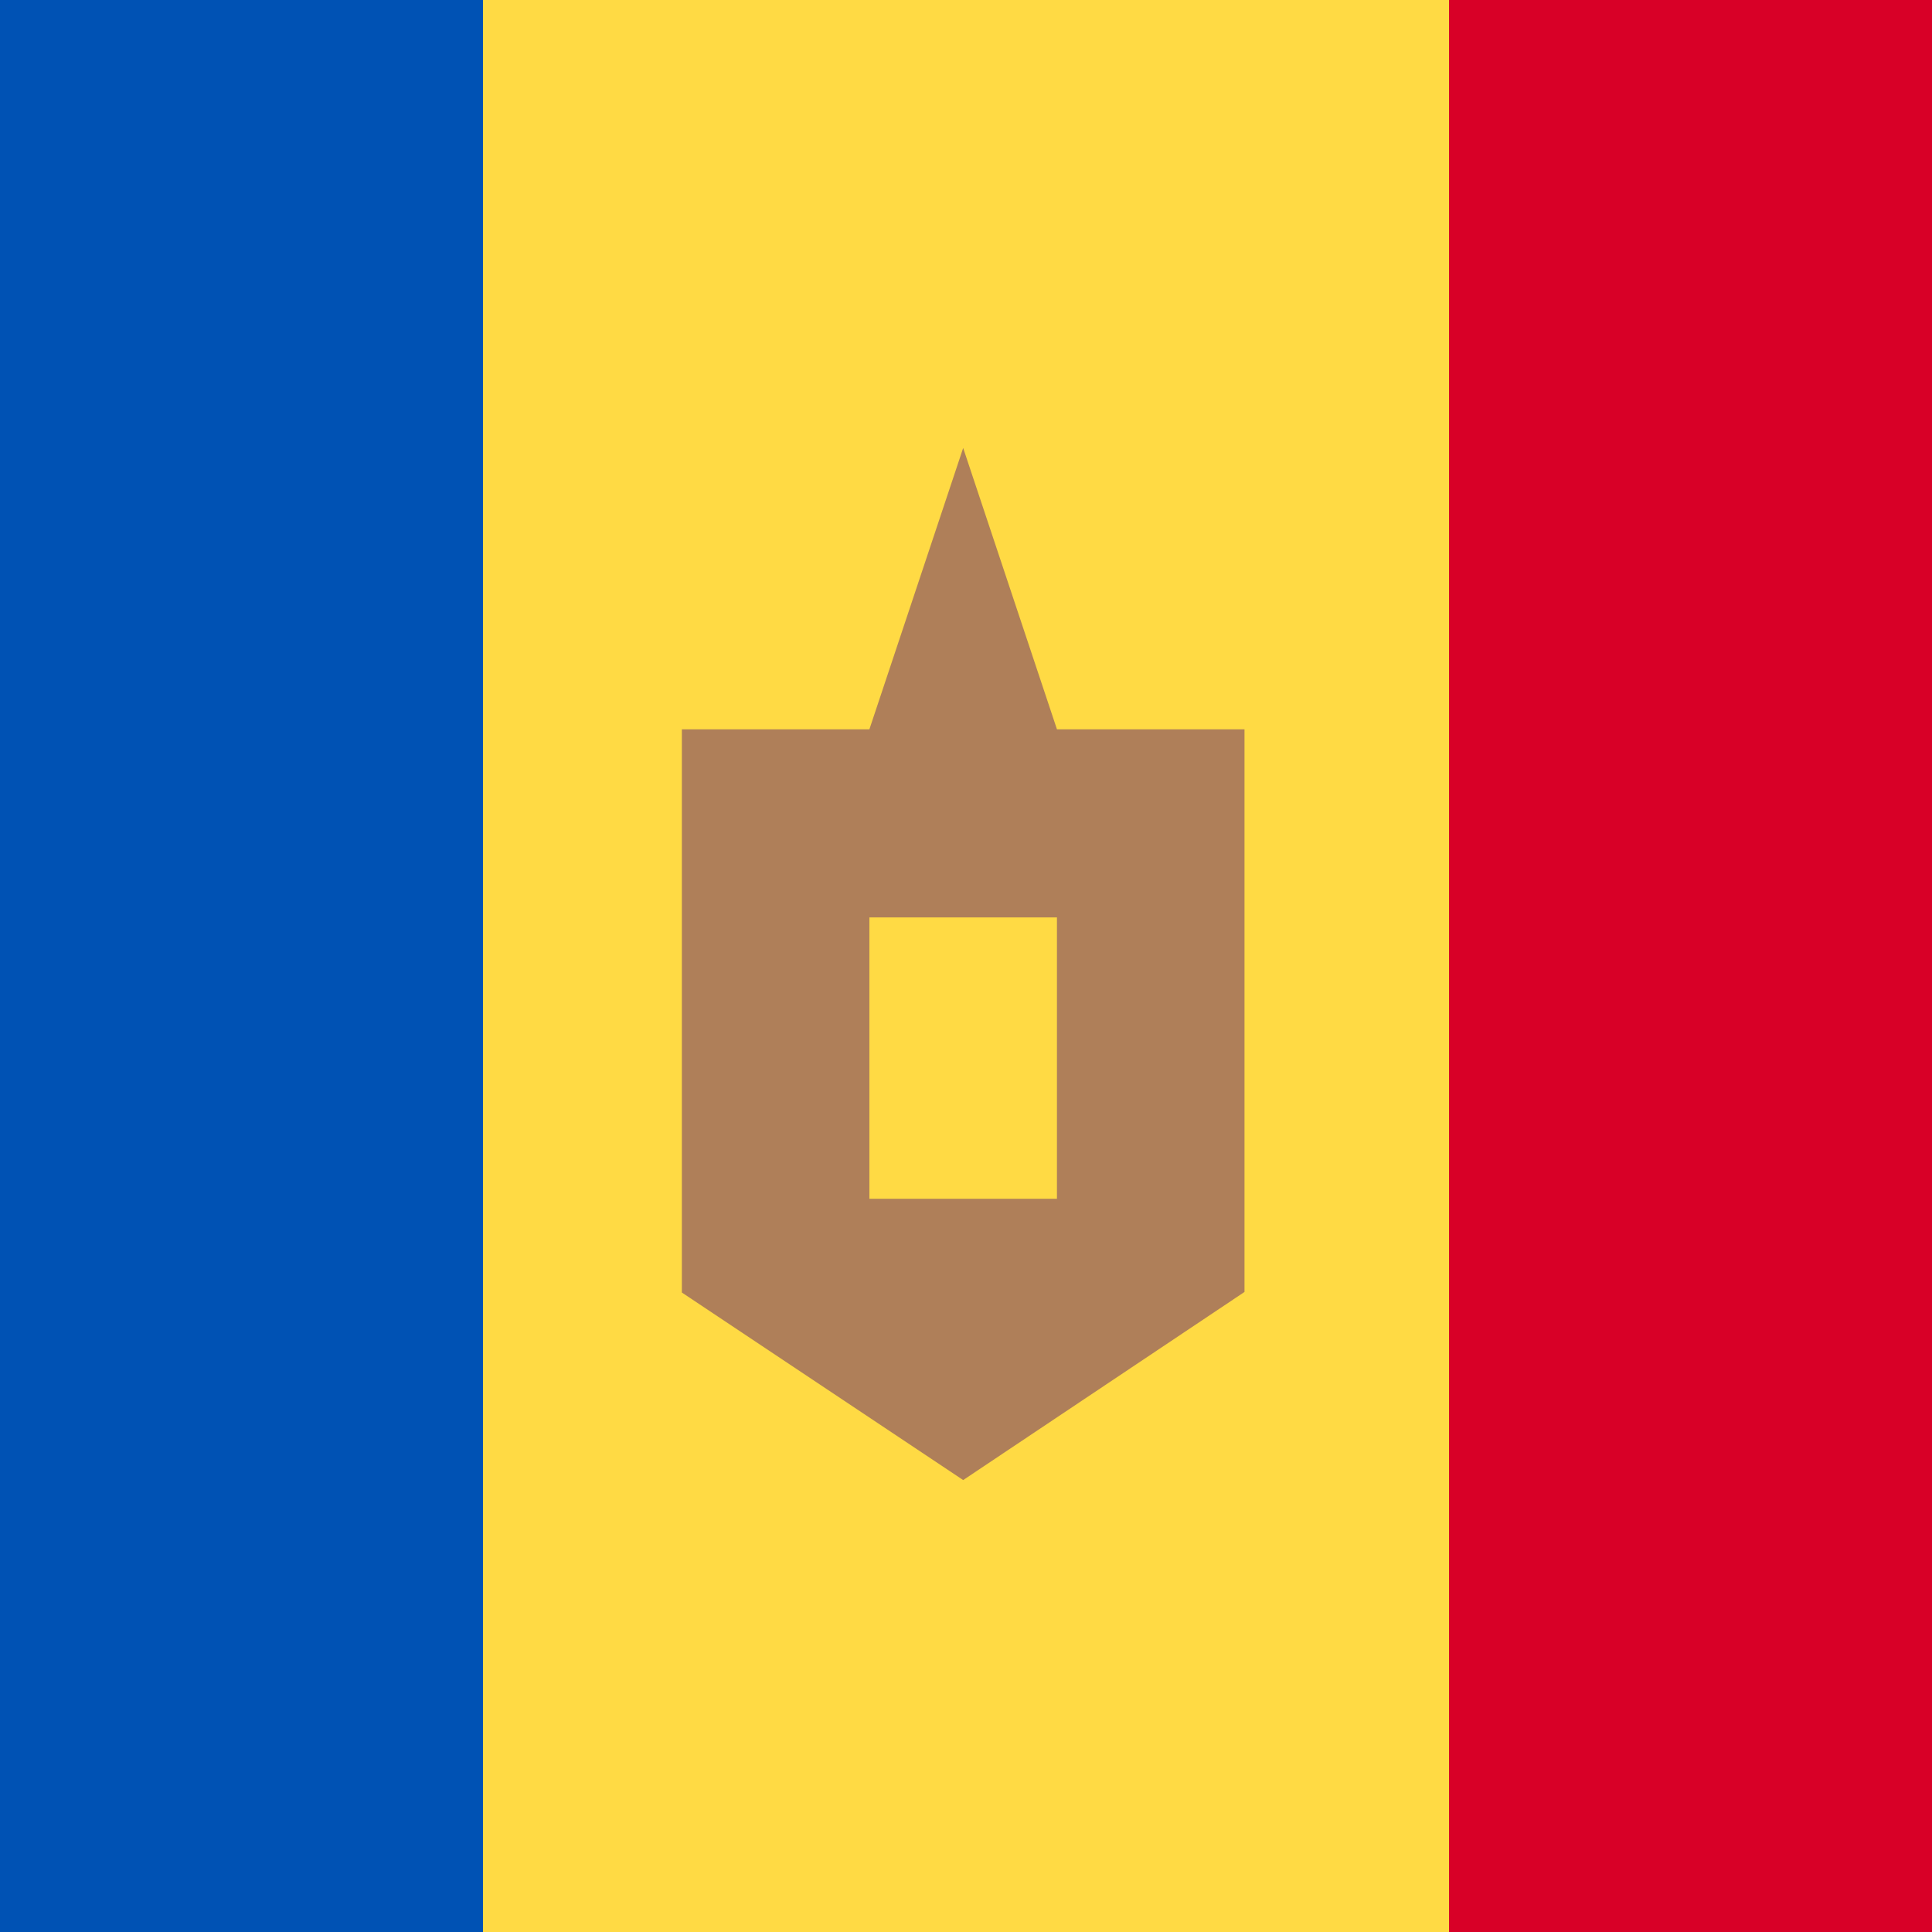
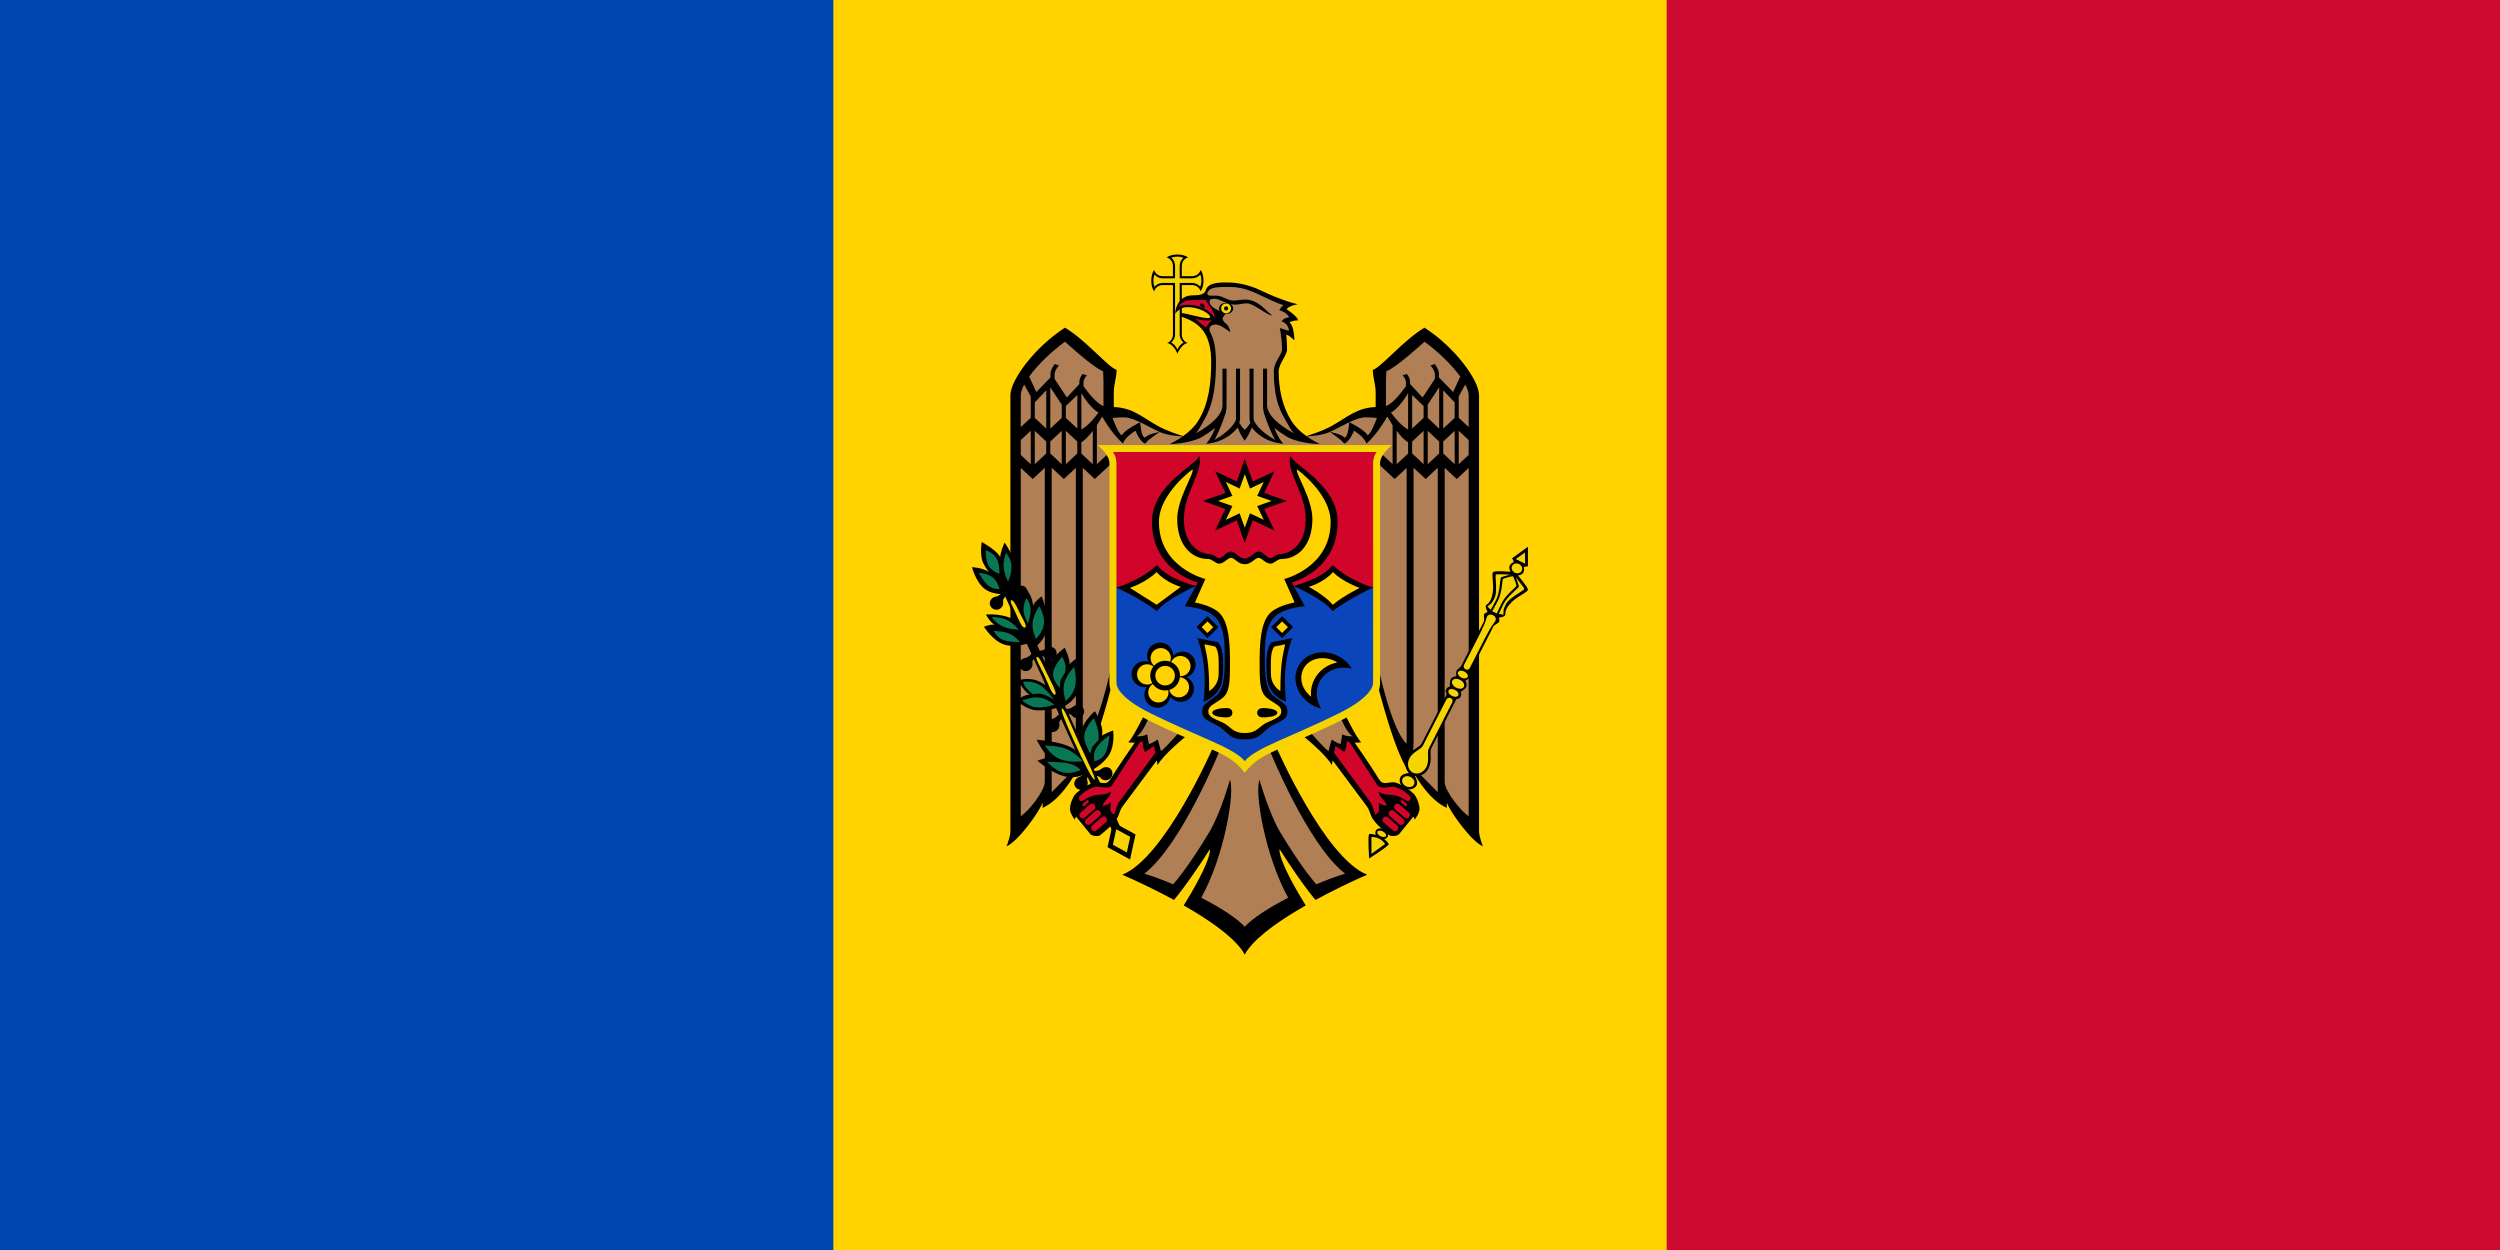
- <svg xmlns="http://www.w3.org/2000/svg" viewBox="85.5 0 342 342">
-   <path fill="#FFDA44" d="M0 0h513v342H0z" />
-   <path fill="#D80027" d="M342 0h171v342H342z" />
-   <path fill="#0052B4" d="M0 0h171v342H0z" />
-   <path fill="#AF7F59" d="M206.2 129.1h33.2L256 79.3l16.6 49.8h33.2v99.6L256 262l-49.8-33.2v-99.7zm33.2 33.3v49.8h33.2v-49.8h-33.2z" />
+ <svg xmlns="http://www.w3.org/2000/svg" xmlns:xlink="http://www.w3.org/1999/xlink" width="1800" height="900">
+   <path fill="#cc092f" d="M0 0h1800v900H0z" />
+   <path fill="#ffd200" d="M0 0h1200v900H0z" />
+   <path fill="#0046ae" d="M0 0h600v900H0z" />
+   <path d="M847.69 183.24c-3.223 0-6.038.822-7.68 2.1 2.609.76 4.506 3.166 4.506 6.092v7.423h-7.422c-2.907 0-5.315-1.87-6.093-4.454-1.278 1.642-2.099 4.457-2.099 7.679s.821 6.039 2.099 7.679c.761-2.61 3.166-4.506 6.093-4.506h7.422v35.681c0 2.805-1.754 5.132-4.198 5.989 3.541.482 6.588 5.234 7.423 7.833.837-2.593 3.884-7.351 7.424-7.833-2.47-.842-4.251-3.166-4.251-5.989v-35.683h7.424c2.908 0 5.315 1.87 6.093 4.456 1.277-1.642 2.098-4.459 2.098-7.68s-.82-6.038-2.098-7.679c-.761 2.609-3.167 4.504-6.093 4.504h-7.424v-7.422c0-2.908 1.869-5.315 4.455-6.093-1.64-1.276-4.457-2.098-7.679-2.098z" />
+   <path fill="#f5d402" d="M847.69 184.78c-1.678 0-3.156.314-4.402.716 1.664 1.447 2.765 3.544 2.765 5.939v7.423c0 .106-.031.207-.052.308v1.177h-1.178c-.1.021-.202.051-.307.052h-7.424c-2.367 0-4.439-1.083-5.886-2.713-.416 1.259-.768 2.697-.768 4.403 0 1.678.314 3.156.716 4.402 1.447-1.664 3.543-2.763 5.938-2.763h8.959c-.01.154-.052.303-.052.459v.768c.021.1.051.201.052.307v35.681c0 2.317-1.195 4.139-2.765 5.58 1.123.693 2.09 1.565 2.918 2.561.737.885 1.03 1.751 1.536 2.661.507-.908.799-1.776 1.536-2.661.815-.978 1.768-1.82 2.867-2.509-1.584-1.437-2.765-3.305-2.765-5.631v-37.168h1.229c.1-.02.201-.05.307-.05h7.423c2.366 0 4.438 1.083 5.886 2.712.415-1.258.769-2.695.769-4.402 0-1.677-.315-3.156-.717-4.402-1.447 1.664-3.543 2.763-5.938 2.763h-7.423c-.105 0-.207-.031-.307-.052h-1.178v-1.177c-.021-.099-.051-.201-.052-.308v-7.422c0-2.367 1.084-4.438 2.713-5.887-1.259-.414-2.696-.768-4.402-.768" />
+   <path d="M940.609 313.987c-4.535-3.221-8.258-6.862-10.904-11.11-6.372-10.223-9.061-22.773-9.061-35.527 0-5.391 6.04-11.46 6.04-15.82 0-6.59-.614-10.544-.614-10.544 2.143.292 5.887 4.095 5.887 4.095s-.129-10.938-3.585-12.849c0 0 1.398-1.438 6.451-1.587-1.42-3.596-8.446-7.986-8.446-7.986.351-.629 1-1.173 1.842-1.638 1.765-.976 4.245-1.62 6.142-1.997-2.022-.419-4.352-1.061-6.91-1.895-5.842-1.903-12.719-4.697-19.146-7.78-11.732-5.628-20.669-5.99-25.596-5.989-3.575 0-8.84.099-11.927 2.151-2.825 1.875-2.595 4.314-3.584 5.17-2.33 2.016-6.321 1.945-8.243 1.945-12.44 0-12.901 13.311-12.901 13.311s3.181-4.813 8.805-4.813c9.351 0 16.433 5.094 16.433 7.013 0 .777-.964.921-1.023.921-6.108 0-15.326-3.516-20.223-3.686v2.406c10.931 3.803 22.013 9.187 22.013 32.917 0 14.943-1.789 30.19-9.265 42.183-2.648 4.247-6.418 7.881-10.955 11.11l44.385 8z" />
+   <g id="A">
+     <path d="M896.222 303.988l-44.383 10c-2.019-.61-11.513-3.56-18.174-7.269-11.726-6.532-17.806-13.031-31.74-13.669v-10.598c0-5.662 2.049-10.763 2.049-16.177-5.874-1.575-22.178-21.51-37.218-30.358-22.13 14.334-39.265 37.865-39.265 48.686v313.51c0 4.668-2.815 11.263-2.815 11.263 8.079-3.418 22.888-23.68 26.006-31.382v3.687c12.201-5.564 21.135-20.184 25.136-27.747l.257 3.838c10.9-9.555 24.776-66.038 24.776-66.038l23.124 22.726s-8.363 16.976-11.621 20.015a39.03 39.03 0 0 0 4.658.256c-1.522 2.188-13.147 18.925-16.791 25.238-3.41 5.906-5.816 3.277-11.058 3.277-4.347 0-14.2 6.925-15.818 9.727-1.701 2.945-2.968 6.523-2.968 9.471 0 3.24 3.43 7.679 3.43 7.679.369-1.551 1.023-2.099 1.023-2.099l10.341 12.695c1.034 1.143 5.645 1.886 7.27.411 4.066-3.697 8.002-6.282 11.621-11.621 1.863-2.751 2.005-5.904 4.146-8.858l24.675-33.121.612 3.43c3.694-7.457 21.451-21.706 21.451-21.706l18.578 8.55s-34.687 79.735-65.476 91.995c0 0 13.395 5.691 29.845 14.232l7.372 3.943c2.071-2.494 4.251-5.265 6.399-8.141 9.836-13.16 19.455-28.412 19.455-28.412.67 3.961-4.524 16.194-13.31 31.281l-5.529 9.213 6.655 3.892c16.295 9.805 31.598 21.077 37.267 31.432l4-10.009-4-10.009V317.264l2-5z" />
+     <path d="M896.202 667.221c-5.749-6.236-17.769-13.855-31.278-20.886 16.334-29.316 24.428-75.655 20.63-84.88 0 0-6.705 24.033-14.898 37.729-7.586 12.684-16.925 26.95-25.954 37.526-7.428-3.169-14.631-5.828-20.785-7.68 27.058-20.843 54.726-89.742 54.726-89.742l-28.612-13.26s-10.704 12.479-14.18 14.796c0 0-1.485-6.206-2.355-8.396 0 0-4.101 3.102-6.346 3.176l-1.178-6.964c-2.825 1.883-7.525 1.485-7.525 1.485 4.127-1.954 9.01-13.925 9.01-13.925l-27.322-36.343s-9.597 46.116-20.528 55.596v-198.58l8.652 8.036 13.105-12.235v-9.317l-11.621 10.852v-28.105c1.751-2.649 2.912-4.626 3.788-6.194 1.881 3.279 7.96 13.329 15.101 19.505 1.175-4.778 8.908-9.318 8.908-9.318s2.771 7.508 7.012 9.368c1.492-2.628 10.394-8.446 10.394-8.446s-7.616 1.157-10.7 4.045c-2.649-.593-3.328-11.058-3.328-11.058s-11.207 5.459-13.156 9.368c-2.137-.578-5.464-8.988-6.759-12.44a74.75 74.75 0 0 1 8.345-.46c3.196 0 7.285 1.514 11.569 3.532 4.707 2.216 9.631 5.022 14.028 7.014 5.632 2.55 14.153 3.068 16.637 3.174-2.845 2-5.973 3.826-9.367 5.529 0 0 13.411-.124 22.832-4.813 3.361-2.162 6.849-4.316 9.829-6.86-1.293 3.593-3.306 7.839-6.452 11.467 13.836-1.171 20.726-9.072 22.679-11.723.918 2.375 2.553 6.187 5.119 9.47h5v340zM794.247 267.298l.255 6.348v18.687c-5.019-1.727-11.326-9.973-14.384-14.334v-2.56c0-2.408 1.417-4.167 2.457-5.119l-3.02-1.074c-1.152 1.313-2.406 3.263-2.406 5.784v1.485l-9.009 9.676-8.856-13.413v-3.276c0-2.208 1.698-4.67 3.123-6.348l-2.97-1.075c-1.499 1.942-3.072 4.559-3.072 7.013v2.661l-10.187 10.496-5.17-11.109c6.205-8.595 16.266-18.219 25.749-25.125 0 0 20.564 18.88 27.49 21.283zm-52.12 18.123v15.411l-7.167 6.654v-22.883c0-2.191.918-4.831 2.457-7.731zm22.32 5.938v9.522l-8.241 7.731v-29.794zm-11.161 17.202l-8.243-7.679v-11.159l8.243-8.652zm37.627-11.57c-1.914 2.705-6.927 9.321-12.337 12.236v-26.161c1.241 2.065 6.934 11.274 12.337 13.925zm-15.257-12.594v24.163l-8.243-7.679v-8.549zm-33.53 25.75v24.113l-7.167-6.707v-10.7zm11.154 7.731v8.651l-8.244 7.678v-24.009zm11.158-7.678v24.01l-8.241-7.731v-8.549zm11.213 7.73v8.549l-8.243 7.73V310.2zm11.159 16.33l-8.244-7.731v-8.036c2.843-1.735 5.702-4.924 8.244-8.293zm-20.885 10.648l8.703-8.089v198.63l1.024 16.279-18.429 18.634V336.766zM752.253 562.94c0 6.385-11.659 21.273-17.303 24.675v-250.74l8.6 8.036 8.703-8.089z" fill="#b07f55" />
+     <path d="M824.535 541.388l6.348-4.352.972 4.967-26.057 35.425c-1.921 2.584-3.534 9.163-3.534 9.163s-2.814-1.331-2.814-3.736c0-2.362.308-5.171.308-5.171s-2.101 2.406-5.735 2.406c0-2.903 5.614-6.052 5.836-10.186-4.281 3.174-7.999 1.545-12.951 3.072-5.393 1.661-6.895 3.927-8.549 3.84-.974-.053-1.856-1.733-1.484-2.765.644-1.787 7.314-6.733 11.977-7.627 1.117-.214 9.903 1.912 11.673-.819l20.272-31.278c.752-.18 1.444-.371 1.995-.719 0 0-.067 5.751 1.742 7.78zm-40.815 35.064c.353.408.322 1.006-.053 1.33l-2.866 2.508c-.375.324-.977.255-1.33-.154s-.324-1.006.052-1.331l2.866-2.508a.85.85 0 0 1 .665-.204c.237.027.487.154.665.359zm4.351 3.02c.857.988.802 2.388-.103 3.175l-6.962 6.091c-.906.788-2.367.63-3.226-.357s-.803-2.439.103-3.225l6.962-6.041a2.21 2.21 0 0 1 1.229-.513c.712-.058 1.46.254 1.997.87zm3.99 4.71c.857.988.803 2.387-.103 3.174l-7.012 6.092c-.906.787-2.316.63-3.175-.358s-.803-2.438.104-3.224l6.961-6.041a2.07 2.07 0 0 1 1.178-.513c.711-.058 1.51.251 2.047.87zm2.403 3.737a2.37 2.37 0 0 1 1.997.819c.858.988.803 2.439-.102 3.225l-6.963 6.042c-.906.787-2.316.629-3.174-.359s-.854-2.388.051-3.175l7.014-6.091c.338-.296.749-.427 1.177-.461z" fill="#d10429" />
+   </g>
+   <use xlink:href="#A" transform="matrix(-1 0 0 1 1792.404 0)" />
+   <path fill="#b07f55" d="M885.934 206.637c11.458 0 19.517 5.224 30.359 10.033 2.841 1.26 5.45 2.281 7.779 3.071-1.459 1.293-2.594 2.592-2.918 3.687 0 0 4.859.9 7.064 4.967 0 0-4.62.524-5.375 3.224 2.588.195 5.159 3.457 5.171 6.605l-6.553-2.049s1.587 7.358 1.587 15.358c0 4.086-5.886 8.894-5.886 15.819 0 21.734 5.475 30.088 9.369 36.807 1.523 2.629 2.761 5.654 5.324 7.935-11.218-5.973-19.556-13.439-19.556-20.374v-26.262h-2.918v26.262c0 5.029 1.228 7.372 1.228 7.372 1.761 5.564 5.321 14.152 7.526 17.61-10.321-5.578-15.564-12.563-15.564-15.153v-36.092h-2.918v36.603l.563 2.508c-1.251 1.88-2.877 4.106-3.993 4.863-1.113-.756-2.69-2.986-3.943-4.863l.564-2.508v-36.603h-2.918v36.092c0 2.589-5.243 9.575-15.563 15.153 2.205-3.459 5.764-12.046 7.524-17.61 0 0 1.229-2.342 1.229-7.372v-26.262h-2.918v26.262c0 6.927-8.307 14.405-19.505 20.374 2.537-2.283 3.757-5.321 5.272-7.935 4.258-7.348 9.522-16.683 9.522-43.258 0-9.974-1.475-16.755-4.044-21.501-.781-1.566-1.833-5.734 4.146-5.734 3.097 0 10.188 5.478 10.188 5.478s-.292-4.371-3.891-6.86c-.597-.413-1.586-1.712-1.586-2.919 0-.904 1.551-3.135 2.763-3.686.833-.378-12.183-2.646-12.183-8.549 0-1.229.773-2.048 3.479-2.048 3.545 0 9.312 4.249 14.438 4.249 3.789 0 5.283-.922 9.163-.922 4.742 0 14.635 8.979 18.019 8.651-3.783-2.375-9.894-11.365-19.145-11.365-3.211 0-6.117.717-9.114.717-3.841 0-7.623-3.533-11.774-3.533-2.782 0-5.889.155-6.349-.564-.805-1.255-.08-1.983.666-3.02 1.409-1.957 5.366-2.525 9.267-2.661 1.17-.041 2.338-.061 3.433-.05l2.971.054z" />
+   <path fill="#cc092f" d="M848.73 220.69s2.419-4.581 8.534-4.581c2.556 0 10.992-.177 10.992-.177 1.124 2.921 6.249 7.802 6.249 12.878 0 0-5.202-9.377-19.723-9.377-3.649 0-6.054 1.256-6.054 1.256z" />
+   <path fill="#d10429" d="m872.34 230.6s-3.093 3.258-3.765 4.997c-3.061-1.16-8.399-6.661-8.399-6.661s4.525 2.642 12.163 1.664z" />
+   <path d="M867.44 221.97s-3.568-1.144-3.568-2.342c0-1.526 1.733-1.526 2.769-.337.713.819.798 2.68.798 2.68z" />
+   <ellipse cx="882.798" cy="222.06" rx="5.112" ry="4.043" />
+   <circle fill="#f5d402" cx="882.8" cy="222.06" r="3.56" />
+   <circle cx="882.799" cy="222.06" r="1.511" />
+   <path d="M801.375 591.952l16.201 8.839-3.93 18.028-16.201-8.839z" />
+   <path d="m725.9 418.73-5.836 2.663 65.936 144.42h7.014zm77.762 170.32-4.76 4.915 2.969 6.553 5.784-2.662z" />
+   <path d="M746.39 532.6s5.554 11.472 9.775 13.045c-2.183-.595-9.271 2.006-9.271 2.006s12.499 11.165 23.1 11.898c8.99.619 13.355-3.868 13.355-3.868l-1.801-9.524s-5.5-6.642-14.302-9.707c-8.894-3.098-20.857-3.848-20.857-3.848zm41.87-20.55s-7.669 6.565-9.768 14.169 1.368 16.247 1.368 16.247l6.444 12.021s8.931-4.753 12.73-11.86 2.406-16.698 2.406-16.698-7.075 2.634-7.975 3.8c1.493-7.884-5.206-17.679-5.206-17.679zm-24.65-3.07s-8.722 2.948-17.192 2.438c-8.068-.487-14.777-7.262-14.777-7.262s6.688-4.526 9.989-3.923c-3.631-1.327-8.896-10.423-8.896-10.423s7.482-2.261 14.116.24 12.419 9.77 12.419 9.77l4.342 9.16zm3-42.6s4.362 9.032 3.328 12.171c1.353-2.09 6.474-5.345 6.474-5.345s3.096 14.624.135 23.656-11.974 12.47-11.974 12.47l-9.943-19.337s-1.48-7.164 1.62-12.837 10.36-10.779 10.36-10.779zm-56.75-23.91s9.427-.99 18.051 2.583c7.21 2.993 9.42 8.433 9.42 8.433l3.551 9.52s-10.261 3.848-18.368.906-14.065-12.68-14.065-12.68 5.666-2.149 7.823-1.343c-3.142-1.39-6.41-7.419-6.41-7.419v.001zm29.65-17.67s4.137 5.313 4.261 11.424c1.103-3.249 6.268-6.84 6.268-6.84s5.312 12.855 4.146 21.982-8.809 14.527-8.809 14.527l-9.531-18.092s-3.106-7.415-2.191-13.167 5.856-9.836 5.856-9.836zm-32.65-34.6s-1.709 9.854 1.199 15.53c2.598 5.065 4.252 6.176 4.252 6.176-4.954-3.269-12.444-3.551-12.444-3.551s2.666 10.721 9.037 15.612 16.195 3.748 16.195 3.748 6.46-8.6 6.01-17.865-7.808-19.197-7.808-19.197-2.902 6.02-3.158 10.514c-1.878-4.633-13.285-10.966-13.285-10.966zm77 165.07l.265 3.537c5.875.055 6.75-.53 8.256 1.322 1.003 1.234 3.389 2.311 5.787 1.215a4.84 4.84 0 0 0 2.38-6.376c-1.095-2.399-3.326-2.92-5.475-2.496-1.319.26-2.187 1.313-3.306 1.891-2.128 1.102-7.909.908-7.909.908z" />
+   <path d="M783.35 552.57l2.859 2.095c-3.067 5.014-4.024 5.446-3.251 7.705.515 1.504.166 4.097-2.035 5.553a4.84 4.84 0 0 1-6.669-1.358c-1.455-2.199-.715-4.366.783-5.965.92-.982 2.27-1.16 3.353-1.803 2.062-1.223 4.959-6.228 4.959-6.228zm-19.9-42l.264 3.537c5.876.054 6.75-.53 8.256 1.321 1.002 1.233 3.389 2.311 5.787 1.215a4.84 4.84 0 0 0 2.379-6.375c-1.097-2.399-3.325-2.92-5.474-2.496-1.32.261-2.187 1.313-3.305 1.891-2.129 1.101-7.909.908-7.909.908z" />
+   <path d="M764.64 511.82l2.5 2.517c-3.809 4.474-4.824 4.753-4.411 7.104.276 1.567-.473 4.075-2.874 5.17a4.84 4.84 0 0 1-6.376-2.379c-1.095-2.399-.028-4.425 1.701-5.771 1.061-.825 2.425-.793 3.593-1.258 2.227-.887 5.867-5.382 5.867-5.382zm-20.97-43.1l.265 3.537c5.876.054 6.75-.53 8.257 1.323 1.003 1.231 3.388 2.309 5.788 1.213a4.84 4.84 0 0 0 2.379-6.377c-1.095-2.402-3.326-2.919-5.476-2.495-1.32.261-2.187 1.313-3.306 1.891-2.128 1.102-7.908.907-7.908.907z" />
+   <path d="M745.3 467.98l2.499 2.516c-3.809 4.475-4.822 4.754-4.411 7.105.276 1.566-.473 4.074-2.873 5.169a4.84 4.84 0 0 1-6.376-2.379c-1.096-2.399-.027-4.426 1.701-5.771 1.061-.827 2.424-.793 3.594-1.26 2.227-.887 5.866-5.38 5.866-5.38zm-22.7-43.44l.264 3.536c5.876.055 6.751-.53 8.256 1.321 1.004 1.234 3.39 2.311 5.788 1.217s3.475-3.977 2.38-6.377-3.326-2.921-5.476-2.496c-1.318.261-2.186 1.314-3.305 1.891-2.128 1.101-7.909.908-7.909.908z" />
+   <path d="M724.23 423.8l2.498 2.517c-3.808 4.475-4.823 4.753-4.41 7.105.276 1.566-.474 4.074-2.873 5.169a4.84 4.84 0 0 1-6.375-2.379c-1.096-2.399-.028-4.427 1.699-5.771 1.062-.825 2.425-.793 3.594-1.26 2.226-.886 5.866-5.38 5.866-5.38z" />
+   <path d="M803.709 597.062l10.049 5.482-2.438 11.183-10.049-5.482zM759.72 500.09c-2.106.874-5.23-8.295-7.524-13.318-2.353-5.155-7.131-13.1-5.774-13.72 1.489-.68 3.451 3.492 5.859 8.767s9.412 17.449 7.439 18.269zm-21.63-48.29c-2.105.877-4.41-5.127-6.703-10.151-2.353-5.154-4.645-8.795-3.288-9.415 1.49-.68 3.69 3.837 5.616 8.055 1.866 4.088 6.348 10.69 4.374 11.512zm50.04 109.49c-1.653.442-8.869-14.662-14.703-27.442s-10.177-23.119-8.82-23.736c1.49-.681 6.213 11.391 12.049 24.172s12.713 26.673 11.475 27.006z" fill="#f5d402" />
+   <path d="M709.76 396.19s-.255 7.201 2.127 11.285 7.704 5.715 7.704 5.715.254-7.199-2.128-11.283-7.703-5.717-7.703-5.717zm-4.98 16.29s6.255.368 9.868 3.136 5.009 8.535 5.009 8.535-4.146.421-7.756-2.347-7.121-9.324-7.121-9.324zm19.63-14.54s-2.08 4.77-1.84 9.912 3.24 10.937 3.24 10.937 2.713-6.174 2.474-11.318-3.147-8.075-3.874-9.531zm-10.53 46.36s3.071 4.288 7.799 6.626 11.773 2.424 11.773 2.424-3.516-4.562-8.245-6.9-11.327-2.152-11.327-2.152zm1.52 9.96s2.257 4.421 6.384 6.316 12.574 1.74 12.574 1.74-3.24-4.131-7.368-6.027-11.591-2.029-11.591-2.029zm23.77-23.58s-2.495 4.123-2.251 8.666 3.227 9.511 3.227 9.511 2.097-5.693 1.852-10.237-2.829-7.94-2.829-7.94zm9.19 5.83s-4.269 5.73-4.882 11.621 2.428 11.942 2.428 11.942 5.157-5.178 5.77-11.068-3.316-12.493-3.316-12.493zm-11.77 54.4s.513 2.118 2.297 4.367 4.836 4.632 4.836 4.632 2.949-.948 6.615-.155 8.54 4.06 8.54 4.06-5.247-7.831-10.695-10.876-11.591-2.029-11.591-2.029zm-.54 13.46s6.793-2.902 12.387-2.153 10.639 5.171 10.639 5.171-7.561 2.616-13.155 1.868-9.872-4.886-9.872-4.886zm28.71-31.58s-6.007 6.364-6.511 11.887 4.871 10.669 4.871 10.669-.264-3.542.661-5.874 2.893-4.822 2.893-4.822.838-2.843.514-5.123c-.453-3.186-2.428-6.737-2.428-6.737zm8.62 7.37s-5.662 5.729-7.158 11.864 1.17 12.676 1.17 12.676 5.149-4.062 6.646-10.196-.659-14.344-.659-14.344zm14.18 36.98s2.565 5.355 3.215 9.833.048 6.027.048 6.027-2.652 2.607-3.841 4.14c-1.528 1.97-1.752 5.576-1.752 5.576s-5.325-7.916-4.504-13.703 6.834-11.874 6.834-11.874zm11.22 12.39s-6.818 4.503-9.523 9.123-1.304 9.349-1.304 9.349 4.858-.428 7.566-5.046 3.26-13.427 3.26-13.427zm-44.8 19.02s9.826-.268 15.832 1.209 8.192 4.695 8.192 4.695-6.753 3.162-12.759 1.686-11.266-7.591-11.266-7.591zm-1.66-11.66s4.433 6.873 10.164 9.367c7.898 3.435 17.043 1.77 17.043 1.77s-4.968-6.089-11.804-8.777-15.403-2.359-15.403-2.359z" fill="#097754" />
+   <path d="M1088.74 401.944l1.281 2.712s-2.08.714-3.022 2.559.615 4.455.615 4.455-10.804-.943-12.491.154c-1.528.99.647 8.474-.359 14.795-1.402 8.81-4.875 8.07-5.017 9.777-.138 1.659 1.331 4.249 1.331 4.249s-2.026.638-2.458 1.485c-.695 1.362.484 3.875-.358 5.528l-16.228 31.843c-.641 1.257-2.363 1.737-3.226 3.43-.796 1.562-.153 3.839-.153 3.839s-3.041.182-4.096 2.253c-1.121 2.2-.461 5.17-.461 5.17s-1.923.246-2.868 2.099c-1.009 1.981.7 3.02.259 3.891l-17.867 35.068c-1.631 3.199-7.338 3.84-10.65 10.341-3.214 6.306 1.382 10.955 1.382 10.955s-4.772.432-6.04 2.919c-1.292 2.535-.27 6.384 3.174 8.139s7.207.334 8.5-2.201c1.267-2.487-1.281-6.604-1.281-6.604s6.463.931 9.675-5.376c3.313-6.501.52-11.441 2.15-14.641l17.867-35.068c.445-.871 2.267-.117 3.276-2.098.944-1.853 0-3.532 0-3.532s2.822-1.23 3.943-3.431c1.056-2.071-.563-4.658-.563-4.658s2.223-.792 3.02-2.354c.862-1.693.228-3.35.869-4.609l16.229-31.841c.843-1.655 3.555-2.221 4.249-3.585.432-.846-.255-2.866-.255-2.866s2.988-.296 4.248-1.383c1.298-1.118-1.337-3.516 4.967-9.829 4.522-4.528 11.817-7.192 11.722-9.01-.105-2.01-7.218-10.187-7.218-10.187s3.001-.253 3.942-2.098.308-3.994.308-3.994l2.968-.512.001-14.078zm-98.136 196.074a3.5 3.5 0 0 0 0 3.121s-3.583-1.12-4.812-.512c-1.158.573 0 17.458 0 17.458s14.295-9.018 14.077-10.29c-.23-1.352-3.225-3.635-3.225-3.635 1.158-.186 2.061-.912 2.509-1.791.47-.925.533-3.568-2.714-5.223-1.216-.62-2.299-.804-3.174-.716-1.456.147-2.365 1.01-2.66 1.588z" />
+   <path d="M1091.34 402.51l6.757 3.431-.101-8.14zm-2.61 4.915c-.868 1.704-.025 3.886 1.894 4.863s4.148.373 5.018-1.33.023-3.885-1.895-4.863a4.2 4.2 0 0 0-2.201-.462c-1.207.082-2.273.726-2.815 1.791zm-11.62 6.195c-.711.46.256 6.545.051 11.722-.194 4.882-1.756 6.257-2.611 7.935-.789 1.549-3.634 3.379-3.634 3.379l2.354 2.355s1.532-2.386 3.942-7.118c2.843-5.579 2.751-15.688 3.585-16.227.725-.469 6.655-1.946 6.655-1.946s-5.442-.294-8.447-.255c-1.003.012-1.73.048-1.895.154zm.62 28.105s.787-2.188 3.533-7.577c3.311-6.499 10.379-11.213 10.544-12.389.172-1.212-2.457-6.911-2.457-6.911s-6.236 1.195-7.118 2.048c-.852.823-.476 9.267-3.788 15.767-2.744 5.388-4.094 7.372-4.094 7.372zm15.92-19.505c.052.989-8.163 6.861-11.007 12.439-2.41 4.731-3.43 7.373-3.43 7.373l3.277.512s-.226-3.367.563-4.915c.854-1.677 1.079-3.731 4.915-6.757 4.068-3.209 9.567-6.014 9.522-6.861-.041-.782-6.143-8.344-6.143-8.344s2.256 5.692 2.303 6.553zm-24.06 36.5c4.936-9.688 6.444-10.348 7.065-11.569.669-1.312.509-3.078-1.689-4.199-.824-.419-1.531-.526-2.149-.459-1.034.111-1.784.767-2.201 1.586-.622 1.222-.285 2.855-5.223 12.544l-11.212 21.961s-1.175 2.156 1.024 3.276 3.174-1.127 3.174-1.127zm-19.81 25.188c-.611 1.201.436 2.964 2.355 3.943s3.996.791 4.607-.41-.486-2.964-2.406-3.943c-.959-.489-1.935-.687-2.764-.613s-1.486.424-1.792 1.023zm-4.15 6.245c-.792 1.553.443 3.783 2.765 4.968s4.84.886 5.631-.667-.444-3.782-2.765-4.967c-.871-.442-1.733-.677-2.56-.716-1.374-.065-2.576.411-3.072 1.382zm-2.61 6.964c-.611 1.199.437 2.963 2.355 3.941s3.995.791 4.608-.409-.437-2.964-2.355-3.942c-.96-.49-1.986-.688-2.815-.615s-1.486.424-1.793 1.025zm-1.69 6.655l-16.84 33.121c-1.404 2.754-7.312 4.47-9.625 9.011-2.33 4.568-.686 8.844 2.354 10.392s7.502.423 9.83-4.146c2.313-4.54.235-10.353 1.637-13.106l16.843-33.122s1.226-2.156-.973-3.276a2.37 2.37 0 0 0-1.433-.255c-1.212.156-1.793 1.382-1.793 1.382zm-31.49 56.874c-.933 1.83.134 4.269 2.405 5.426s4.904.601 5.837-1.228-.186-4.27-2.457-5.427c-.852-.435-1.721-.637-2.56-.614-1.399.039-2.643.699-3.225 1.842zm-16.583 37.423c-.71.024-1.298.249-1.535.717-.477.935.508 2.413 2.201 3.276s3.464.782 3.942-.154-.51-2.414-2.201-3.276c-.847-.432-1.695-.588-2.407-.564zm-5.836 4.606v12.082l9.83-7.065s-1.333-2.354-4.25-3.84-5.58-1.178-5.58-1.178zm6.222-269.078c0-6.626 8.703-13.157 8.703-13.157H790.1s8.703 6.53 8.703 13.157v157.986c0 4.162 1.286 6.872 3.328 9.521 2.041 2.853 6.39 6.795 10.903 9.727 13.94 9.053 37.246 18.599 54.88 26.621 14.694 6.684 20.671 9.381 28.309 18.839 7.639-9.458 13.667-12.154 28.361-18.839 17.631-8.021 40.938-17.568 54.879-26.621 4.515-2.932 8.864-6.873 10.904-9.727 2.042-2.649 3.276-5.359 3.276-9.521z" fill="#f5d402" />
+   <path fill="#d10429" d="M803.82 422.981v-89.385c0-5.059-2.561-8.139-2.561-8.139h189.928s-2.56 3.081-2.56 8.139l.054 89.385-92.431 28z" />
+   <path fill="#0b45bb" d="M988.681 422.981l-57.234-1.075h-70.393l-57.234 1.075v68.601c0 3.448 3.578 11.525 24.215 21.807 34.111 16.998 60.33 24.934 68.189 34.607 7.858-9.673 34.077-17.61 68.189-34.607 20.636-10.282 24.214-18.359 24.214-21.807z" />
+   <path d="M930.063 419.401s33.019-8.326 33.019-43.617c0-27.563-33.103-41.237-34.044-47.814-3.235 11.381 11.058 27.1 11.058 45.715 0 24.086-17.764 25.239-17.764 25.239-4.157 0-5.841 2.968-7.475 2.968-3.497-.365-5.143-4.813-8.601-4.813-3.247 0-5.74 5.017-10.033 5.017s-6.735-5.017-9.983-5.017c-3.456 0-5.103 4.448-8.6 4.813-1.634 0-3.319-2.968-7.476-2.968 0 0-17.763-1.153-17.763-25.239 0-18.615 14.295-34.336 11.058-45.715-.938 6.577-34.041 20.25-34.041 47.814 0 35.291 33.019 43.617 33.019 43.617l-9.42 17.149s13.645.683 20.887 6.861c8.733 7.448 7.883 23.229 7.883 34.709 0 9.045-1.143 18.59-5.784 22.524-6.232 5.284-10.445 5.675-10.445 11.878 0 5.174 3.977 6.211 10.445 9.625 8.287 4.373 7.901 10.238 20.22 10.238s11.985-5.864 20.273-10.238c6.468-3.414 10.444-4.451 10.444-9.625 0-6.203-4.214-6.594-10.444-11.878-4.641-3.936-5.784-13.48-5.784-22.524 0-11.48-.849-27.261 7.883-34.709 7.243-6.177 20.886-6.861 20.887-6.861zM896.22 330.42l-5.735 16.281-15.614-7.424 7.423 15.615-16.279 5.784 16.279 5.785-7.423 15.563 15.614-7.423 5.735 16.279 5.785-16.279 15.614 7.423-7.422-15.563 16.279-5.785-16.279-5.784 7.422-15.615-15.614 7.424-5.785-16.281z" />
+   <path d="M861.05 421.91s-20.387-4.984-28.002-15.051c-13.313 11.976-29.232 16.126-29.232 16.126s16.607 7.498 29.232 17.048c5.817-8.336 28.002-18.123 28.002-18.123zm70.39 0s22.186 9.786 28.004 18.123c12.623-9.55 29.229-17.048 29.229-17.048s-15.917-4.151-29.229-16.126c-7.615 10.066-28.004 15.051-28.004 15.051zm-62.04 21.7l-7.935 7.934 7.935 7.935 7.935-7.935-7.935-7.934zm53.7 0l-7.934 7.934 7.934 7.935 7.935-7.935-7.935-7.934zm-55.697 46.33c0 10.025-.972 15.307-.972 15.307s11.186-3.293 13.414-14.641c1.044-5.32 2.207-24.918-3.175-28.259l-14.59-2.867c1.576 3.899 5.322 15.977 5.322 30.46zm48.426-27.592c-5.381 3.34-4.218 22.938-3.174 28.259 2.227 11.348 13.413 14.641 13.413 14.641s-.972-5.282-.972-15.307c0-14.483 3.747-26.562 5.324-30.461zm-82.824.567c-5.031 1.262-8.071 6.385-6.808 11.416.193.77.511 1.481.87 2.15-.733-.244-1.498-.406-2.304-.461a9.55 9.55 0 0 0-.972 0c-4.761.16-8.73 3.903-9.061 8.755-.354 5.174 3.579 9.629 8.755 9.983.772.052 1.523.024 2.251-.103-.445.611-.83 1.263-1.125 1.996-1.937 4.813.409 10.351 5.222 12.288s10.298-.461 12.234-5.273c.296-.735.461-1.452.564-2.202.443.615.976 1.179 1.586 1.689a9.43 9.43 0 0 0 13.259-1.177c3.329-3.978 2.801-9.881-1.178-13.208-.602-.504-1.27-.9-1.945-1.228.723-.232 1.426-.552 2.098-.972 4.395-2.755 5.725-8.609 2.969-13.004-1.894-3.021-5.222-4.574-8.549-4.351-1.513.101-3.029.572-4.403 1.434a9.33 9.33 0 0 0-1.791 1.433c.001-.756-.064-1.534-.256-2.303a9.42 9.42 0 0 0-9.521-7.117c-.625.027-1.265.098-1.894.255zm99.82 27.335c1.017 9.587 8.808 17.619 18.429 19.914-1.643-2.687-2.735-5.682-3.072-8.856-1.205-11.37 7.588-20.581 19.607-20.581 1.894 0 3.729.234 5.528.667-4.237-6.947-12.215-11.775-20.887-11.774-12.018 0-20.813 9.262-19.605 20.63z" />
+   <g fill="#ffd200">
+     <path d="M847.592 373.684c0 18.128 9.667 28.821 22.576 28.821 2.462 0 5.155 3.328 7.475 3.328 3.782 0 6.298-4.198 8.601-4.198 2.927 0 4.9 4.607 9.982 4.607s7.107-4.607 10.034-4.607c2.302 0 4.818 4.198 8.6 4.198 2.321 0 5.012-3.328 7.475-3.328 12.909 0 22.577-10.693 22.577-28.821 0-14.784-12.416-32.81-11.058-35.734 0 0 24.214 17.369 24.214 37.832 0 32.963-33.429 41.109-33.429 41.109l7.525 16.944s-10.362 1.554-16.689 6.656c-8.439 6.805-8.55 25.191-8.55 37.626 0 14.648.545 20.855 5.837 24.829 5.58 4.193 9.777 5.096 9.777 9.369 0 3.723-4.345 5.246-9.983 7.73-6.413 2.827-7.052 7.731-16.33 7.731s-9.867-4.904-16.28-7.731c-5.637-2.484-9.983-4.006-9.983-7.73 0-4.273 4.197-5.176 9.777-9.369 5.292-3.974 5.836-10.181 5.836-24.829 0-12.435-.11-30.821-8.549-37.626-6.328-5.104-16.689-6.656-16.689-6.656l7.524-16.944s-33.428-8.145-33.428-41.109c0-20.463 24.215-37.832 24.215-37.832 1.358 2.924-11.057 20.95-11.057 35.734zM883.58 509.81c-6.567 0-10.75 1.386-10.75 3.379s4.184 3.328 10.75 3.328c1.75 0 3.737-1.019 3.737-3.328s-1.988-3.379-3.737-3.379zm25.34 0c-1.75 0-3.737 1.071-3.737 3.379s1.987 3.328 3.737 3.328c6.568 0 10.75-1.333 10.75-3.328s-4.183-3.379-10.75-3.379zm-12.64-168.43l3.686 10.394 9.931-4.761-4.71 9.982 10.342 3.687-10.342 3.686 4.71 9.931-9.931-4.71-3.737 10.341-3.686-10.341-9.931 4.71 4.71-9.931-10.341-3.686 10.341-3.687-4.71-9.982 9.931 4.761 3.737-10.394zm-46.133 81.148c-.002 0-17.099 12.696-17.099 12.696l-.206.255-.358-.307-18.941-11.877s12.087-4.167 19.197-11.416c6.729 7.704 17.407 10.649 17.407 10.649zm128.801.767s-12.609 6.28-18.943 11.877l-.357.307-.204-.255c-5.986-6.871-17.098-12.696-17.098-12.696s10.676-2.945 17.404-10.648c7.111 7.248 19.197 11.415 19.197 11.415zM869.4 447.4l4.147 4.145-4.147 4.199-4.198-4.199 4.198-4.145zm53.7 0l4.199 4.145-4.199 4.199-4.146-4.199 4.146-4.145zm-48.067 18.119c2.897 3.998 2.405 10.462 2.405 19.455 0 9.067-6.808 12.541-6.808 12.541 0-21.794-2.247-27.034-3.43-33.634zm50.267-1.639c-1.185 6.602-3.429 11.841-3.429 33.634 0 0-6.809-3.474-6.809-12.541 0-8.993-.492-15.455 2.406-19.454l7.832-1.639z" />
+     <path id="B" d="M842.832 472.128c.204.816.226 1.618.153 2.407-.06.654-.234 1.248-.46 1.842-1.133-.414-2.359-.615-3.635-.615-3.159 0-5.987 1.39-7.935 3.585-.511-.452-.955-.952-1.33-1.536-.42-.649-.775-1.359-.973-2.15-.982-3.913 1.411-7.876 5.324-8.857.488-.124 1-.185 1.485-.204a7.29 7.29 0 0 1 7.371 5.529z" />
+     <use xlink:href="#B" transform="rotate(72 838.89 486.468)" />
+     <use xlink:href="#B" transform="rotate(144 838.89 486.468)" />
+     <use xlink:href="#B" transform="rotate(216 838.89 486.468)" />
+     <use xlink:href="#B" transform="rotate(288 838.89 486.468)" />
+     <circle cx="838.89" cy="486.468" r="7.065" />
+     <path d="M962.925 476.942c-11.729 2.268-20.17 12.628-18.942 24.727-3.738-3.096-6.473-7.266-6.962-11.877-.951-8.979 5.571-15.922 15.409-15.922 3.761 0 7.375 1.152 10.495 3.072z" />
+   </g>
</svg>
